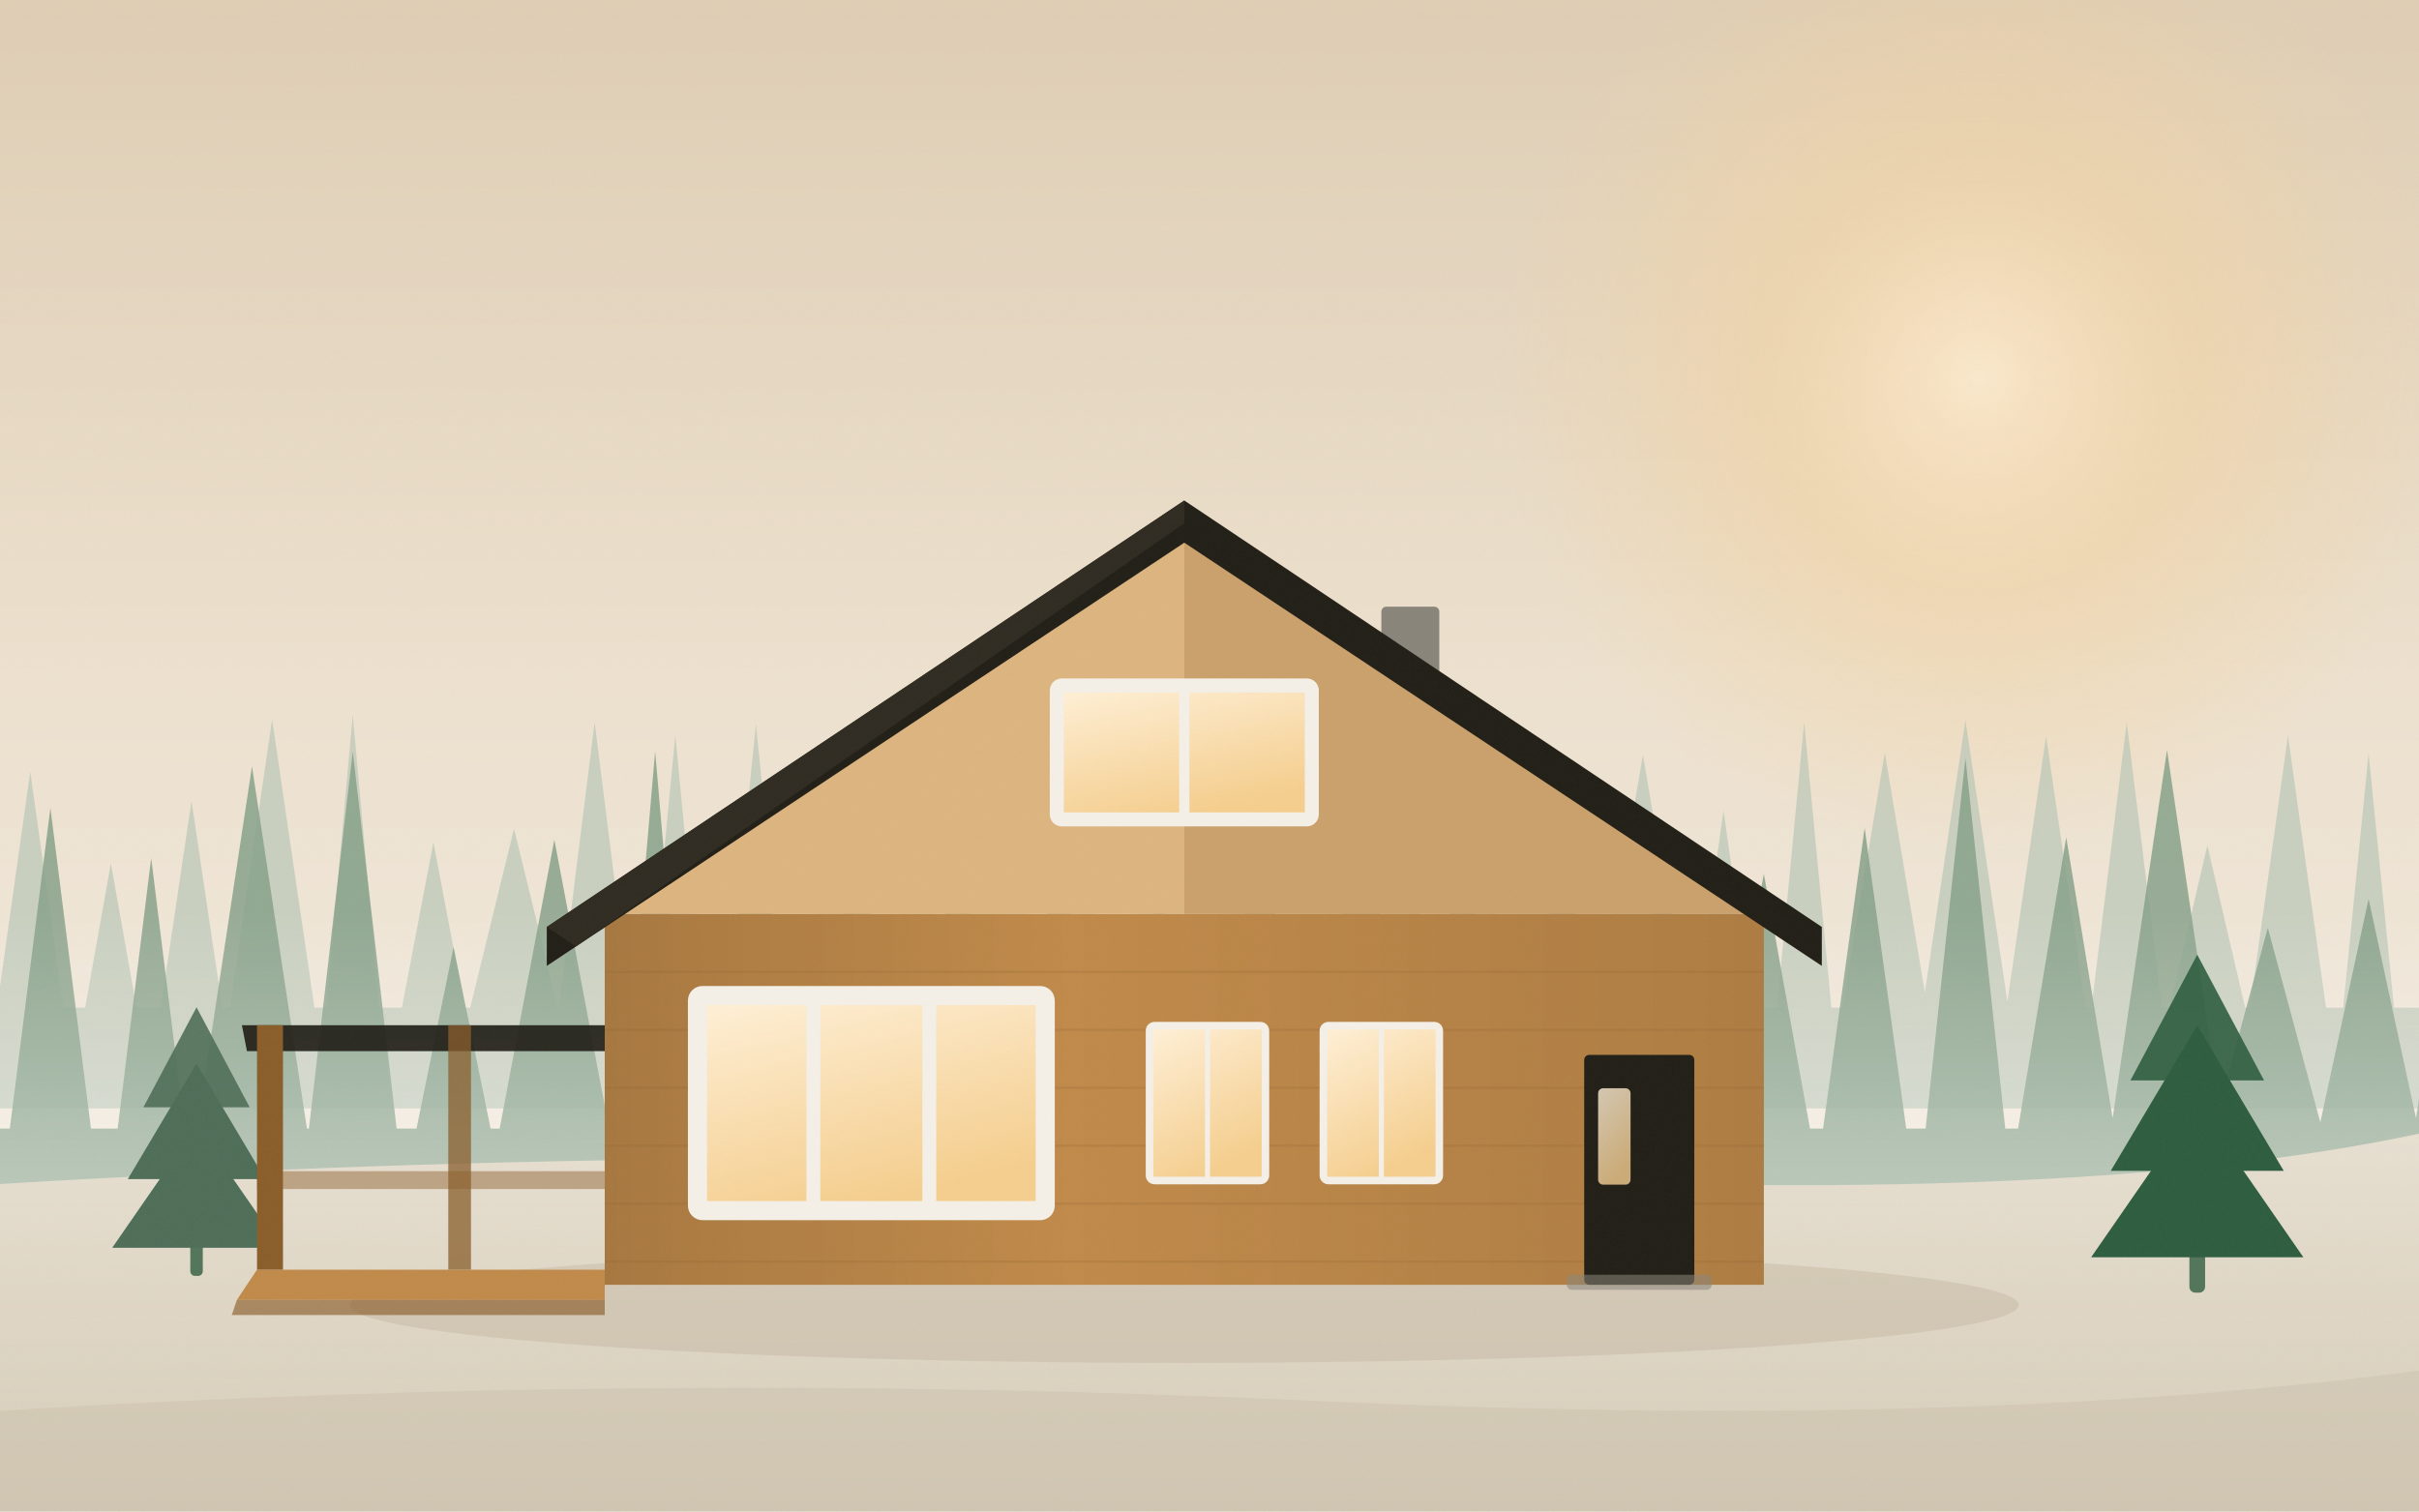
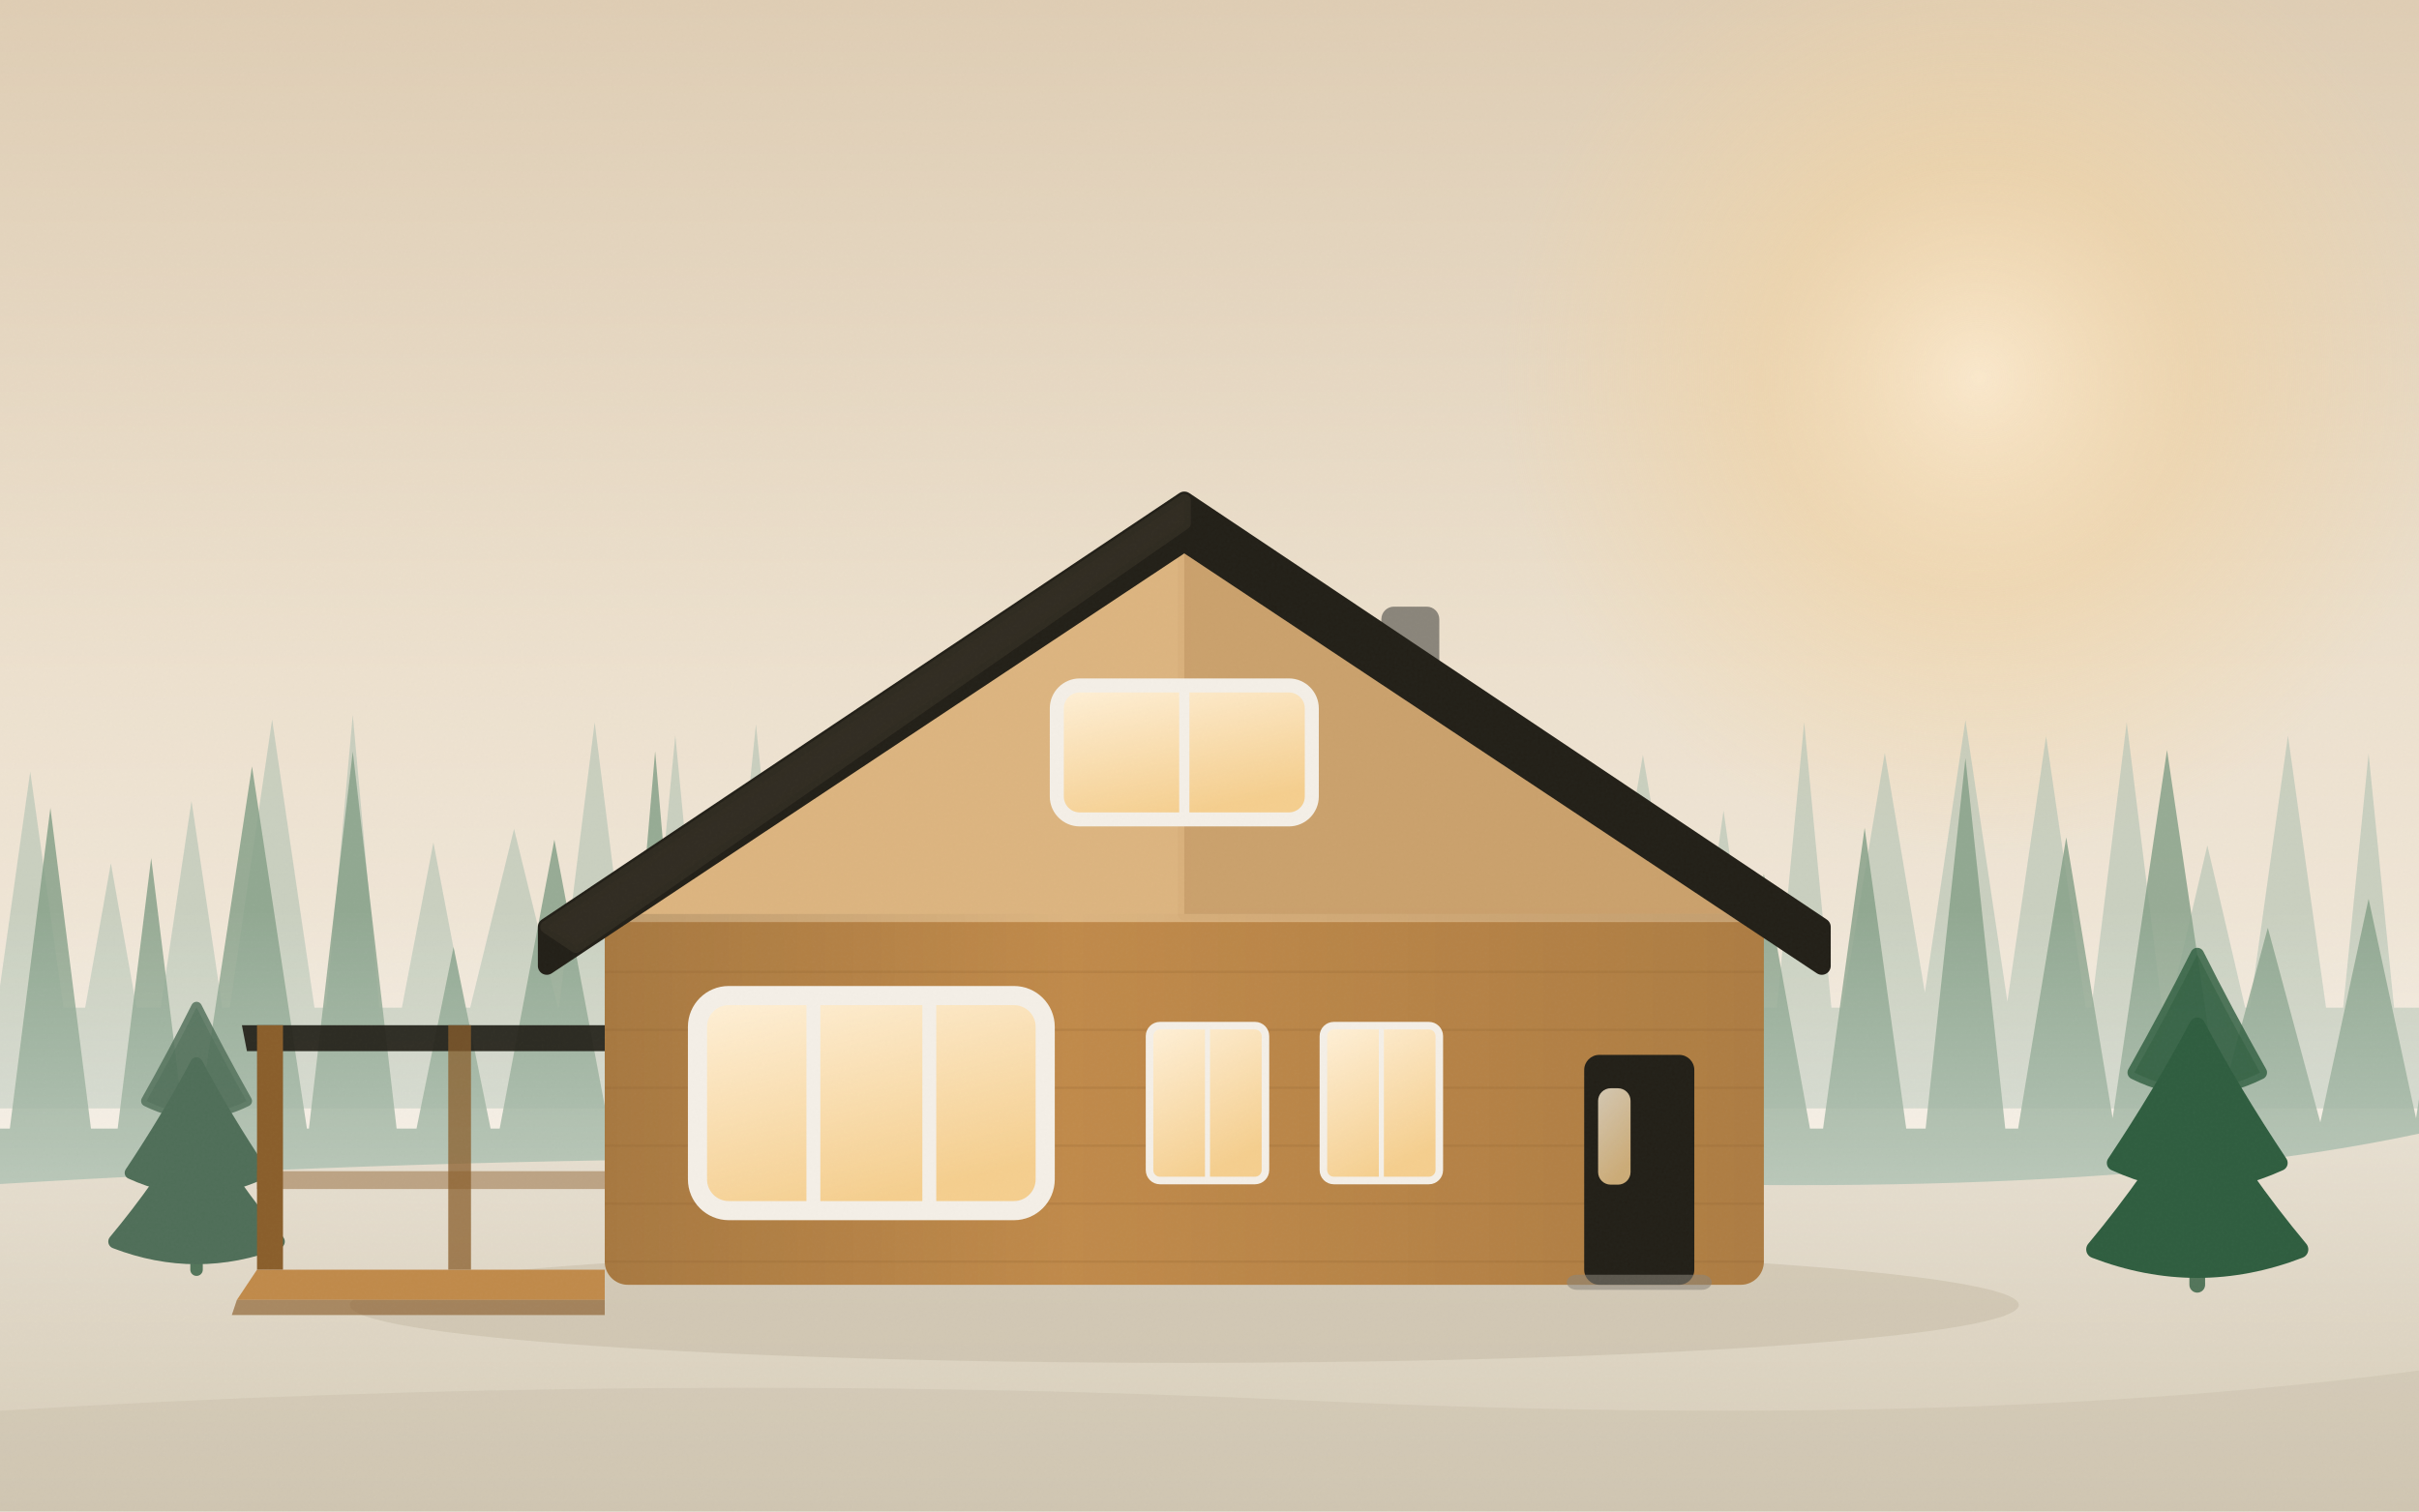
<svg xmlns="http://www.w3.org/2000/svg" viewBox="0 0 960 600" role="img" aria-label="Каркасный дом КД-17, 8×10 м, 118 м²">
  <defs>
    <linearGradient id="sky" x1="0" y1="0" x2="0" y2="1">
      <stop offset="0" stop-color="#DFCDB4" />
      <stop offset=".45" stop-color="#EDE1CE" />
      <stop offset="1" stop-color="#F4EFE7" />
    </linearGradient>
    <radialGradient id="sunGlow" cx=".5" cy=".5" r=".5">
      <stop offset="0" stop-color="#FBE9CC" stop-opacity=".95" />
      <stop offset=".45" stop-color="#F2D3A2" stop-opacity=".55" />
      <stop offset="1" stop-color="#F2D3A2" stop-opacity="0" />
    </radialGradient>
    <linearGradient id="glassGrad" x1="0" y1="0" x2=".4" y2="1">
      <stop offset="0" stop-color="#FFF1D8" />
      <stop offset="1" stop-color="#F5CE8E" />
    </linearGradient>
    <linearGradient id="wallShade" x1="0" y1="0" x2="1" y2="0">
      <stop offset="0" stop-color="#000" stop-opacity=".13" />
      <stop offset=".4" stop-color="#000" stop-opacity="0" />
      <stop offset="1" stop-color="#000" stop-opacity=".10" />
    </linearGradient>
    <linearGradient id="mist" x1="0" y1="0" x2="0" y2="1">
      <stop offset="0" stop-color="#fff" stop-opacity="0" />
      <stop offset="1" stop-color="#fff" stop-opacity=".55" />
    </linearGradient>
    <linearGradient id="groundGrad" x1="0" y1="0" x2="0" y2="1">
      <stop offset="0" stop-color="#E7DFD0" />
      <stop offset="1" stop-color="#D6CCB8" />
    </linearGradient>
    <filter id="grain">
      <feTurbulence type="fractalNoise" baseFrequency=".9" numOctaves="2" stitchTiles="stitch" />
      <feColorMatrix type="saturate" values="0" />
      <feComponentTransfer>
        <feFuncA type="linear" slope=".055" />
      </feComponentTransfer>
    </filter>
    <filter id="soft">
      <feGaussianBlur stdDeviation="6" />
    </filter>
  </defs>
  <rect width="960" height="600" fill="url(#sky)" />
  <circle cx="785.257" cy="150" r="190" fill="url(#sunGlow)" />
  <path d="M-20 440 L-36.0 400.0 L-20.0 317.1 L-4.0 400.0 L-1.2 400.0 L12.0 306.3 L25.2 400.0 L33.8 400.0 L44.0 342.7 L54.2 400.0 L63.8 400.0 L76.0 317.9 L88.2 400.0 L91.2 400.0 L108.0 285.6 L124.8 400.0 L129.5 400.0 L140.0 283.8 L150.5 400.0 L159.5 400.0 L172.0 334.4 L184.5 400.0 L186.6 400.0 L204.0 329.0 L221.4 400.0 L221.8 400.0 L236.0 286.7 L250.2 400.0 L257.6 400.0 L268.0 291.9 L278.4 400.0 L288.5 400.0 L300.0 287.5 L311.5 400.0 L317.6 400.0 L332.0 316.1 L346.4 400.0 L352.9 400.0 L364.0 304.1 L375.1 400.0 L378.3 400.0 L396.0 295.6 L413.7 400.0 L410.9 400.0 L428.0 337.3 L445.1 400.0 L443.5 400.0 L460.0 316.9 L476.5 400.0 L479.3 400.0 L492.0 324.3 L504.7 400.0 L507.9 400.0 L524.0 292.1 L540.1 400.0 L540.6 400.0 L556.0 324.8 L571.4 400.0 L572.7 400.0 L588.0 334.3 L603.3 400.0 L609.8 400.0 L620.0 298.4 L630.2 400.0 L634.9 400.0 L652.0 299.6 L669.1 400.0 L673.0 400.0 L684.0 321.7 L695.0 400.0 L705.2 400.0 L716.0 286.7 L726.8 400.0 L731.1 400.0 L748.0 298.8 L764.9 400.0 L763.0 400.0 L780.0 285.8 L797.0 400.0 L796.3 400.0 L812.0 292.2 L827.7 400.0 L830.0 400.0 L844.0 286.7 L858.0 400.0 L861.0 400.0 L876.0 335.6 L891.0 400.0 L892.9 400.0 L908.0 292.0 L923.1 400.0 L929.9 400.0 L940.0 299.1 L950.1 400.0 L962.0 400.0 L972.0 288.7 L982.0 400.0 L1000 440 Z" fill="#B9C6B7" opacity="0.7" />
  <path d="M-20 488 L-35.8 448.0 L-20.0 351.3 L-4.2 448.0 L3.9 448.0 L20.0 320.7 L36.1 448.0 L46.7 448.0 L60.0 340.6 L73.3 448.0 L78.2 448.0 L100.0 304.2 L121.8 448.0 L122.6 448.0 L140.0 298.3 L157.4 448.0 L165.3 448.0 L180.0 375.9 L194.7 448.0 L198.3 448.0 L220.0 333.3 L241.7 448.0 L247.1 448.0 L260.0 298.2 L272.9 448.0 L279.2 448.0 L300.0 321.9 L320.8 448.0 L321.4 448.0 L340.0 326.1 L358.6 448.0 L365.7 448.0 L380.0 319.5 L394.3 448.0 L406.5 448.0 L420.0 318.5 L433.5 448.0 L445.0 448.0 L460.0 351.1 L475.0 448.0 L478.7 448.0 L500.0 329.3 L521.3 448.0 L517.8 448.0 L540.0 317.0 L562.2 448.0 L566.4 448.0 L580.0 318.2 L593.6 448.0 L602.1 448.0 L620.0 327.1 L637.9 448.0 L647.1 448.0 L660.0 326.6 L672.9 448.0 L681.7 448.0 L700.0 346.9 L718.3 448.0 L723.5 448.0 L740.0 328.6 L756.5 448.0 L764.2 448.0 L780.0 300.9 L795.8 448.0 L800.9 448.0 L820.0 332.4 L839.1 448.0 L837.8 448.0 L860.0 297.7 L882.2 448.0 L878.5 448.0 L900.0 368.3 L921.5 448.0 L920.3 448.0 L940.0 356.8 L959.7 448.0 L958.2 448.0 L980.0 305.5 L1001.8 448.0 L1000 488 Z" fill="#87A189" opacity="0.85" />
  <rect x="0" y="360" width="960" height="130" fill="url(#mist)" opacity=".7" />
  <path d="M0 470 Q300 452 560 466 T960 450 V600 H0 Z" fill="url(#groundGrad)" />
  <g transform="translate(78 504) scale(0.62)">
-     <rect x="-4" y="-24" width="8" height="28" rx="3" fill="#2F5D3F" opacity=".8" />
-     <path d="M0 -168 L34 -104 H-34 Z" fill="#4F6E58" opacity=".9" />
-     <path d="M0 -132 L44 -58 H-44 Z" fill="#4F6E58" />
-     <path d="M0 -92 L54 -14 H-54 Z" fill="#4F6E58" />
+     <rect x="-4" y="-24" width="8" height="28" rx="4" fill="#2F5D3F" opacity=".8" />
+     <path d="M0 -168 Q14 -140 32 -108 Q16 -100 0 -100 Q-16 -100 -32 -108 Q-14 -140 0 -168 Z" fill="#4F6E58" opacity=".9" stroke="#4F6E58" stroke-width="7" stroke-linejoin="round" stroke-opacity=".9" />
+     <path d="M0 -132 Q18 -98 42 -62 Q20 -52 0 -52 Q-20 -52 -42 -62 Q-18 -98 0 -132 Z" fill="#4F6E58" stroke="#4F6E58" stroke-width="8" stroke-linejoin="round" />
+     <path d="M0 -92 Q22 -54 52 -18 Q26 -8 0 -8 Q-26 -8 -52 -18 Q-22 -54 0 -92 Z" fill="#4F6E58" stroke="#4F6E58" stroke-width="9" stroke-linejoin="round" />
  </g>
  <g>
    <ellipse cx="470" cy="518" rx="331.2" ry="23" fill="#C0B6A0" opacity=".45" />
    <g>
      <path d="M102 504 H240 V516 H94 Z" fill="#C08A4A" />
      <path d="M94 516 H240 v6 H92 Z" fill="#8A5E2B" opacity=".65" />
      <path d="M96 406.96 H240 v10.304 H98 Z" fill="#221F17" opacity=".92" />
      <rect x="102" y="406.96" width="10.304" height="97.04" fill="#8A5E2B" />
      <rect x="177.9" y="406.96" width="9.016" height="97.04" fill="#8A5E2B" opacity=".75" />
      <rect x="102" y="464.9" width="138" height="7.084" fill="#8A5E2B" opacity=".45" />
    </g>
-     <rect x="548.2" y="240.808" width="23" height="96.968" rx="2" fill="#8A857A" />
-     <rect x="240" y="362.8" width="460" height="147.2" fill="#C08A4A" />
-     <polygon points="240,362.8 470,206.4 700,362.8" fill="#DCB47F" />
-     <polygon points="470,206.4 700,362.8 470,362.8" fill="#8A5E2B" opacity=".22" />
-     <rect x="240" y="362.8" width="460" height="147.2" fill="url(#wallShade)" />
+     <rect x="548.2" y="240.808" width="23" height="96.968" rx="5" fill="#8A857A" />
+     <rect x="240" y="362.8" width="460" height="147.2" rx="9.2" fill="#C08A4A" />
+     <polygon points="240,362.8 470,206.4 700,362.8" fill="#DCB47F" stroke="#DCB47F" stroke-width="6.44" stroke-linejoin="round" />
+     <polygon points="470,206.4 700,362.8 470,362.8" fill="#8A5E2B" opacity=".22" stroke="#8A5E2B" stroke-width="5.152" stroke-linejoin="round" stroke-opacity=".22" />
+     <rect x="240" y="362.8" width="460" height="147.2" rx="9.2" fill="url(#wallShade)" />
    <line x1="240" y1="385.8" x2="700" y2="385.8" stroke="#8A5E2B" stroke-width=".9" opacity=".2" />
    <line x1="240" y1="408.8" x2="700" y2="408.8" stroke="#8A5E2B" stroke-width=".9" opacity=".2" />
    <line x1="240" y1="431.8" x2="700" y2="431.8" stroke="#8A5E2B" stroke-width=".9" opacity=".2" />
    <line x1="240" y1="454.8" x2="700" y2="454.8" stroke="#8A5E2B" stroke-width=".9" opacity=".2" />
    <line x1="240" y1="477.8" x2="700" y2="477.8" stroke="#8A5E2B" stroke-width=".9" opacity=".2" />
    <line x1="240" y1="500.8" x2="700" y2="500.8" stroke="#8A5E2B" stroke-width=".9" opacity=".2" />
-     <path d="M217 367.952 L470 198.672 L723 367.952 L723 383.408 L470 215.416 L217 383.408 Z" fill="#221F17" />
-     <path d="M217 367.952 L470 198.672 L470 207.688 L228.5 375.68  Z" fill="#332E23" opacity=".9" />
+     <path d="M217 367.952 L470 198.672 L723 367.952 L723 383.408 L470 215.416 L217 383.408 Z" fill="#221F17" stroke="#221F17" stroke-width="7.084" stroke-linejoin="round" />
+     <path d="M217 367.952 L470 198.672 L470 207.688 L228.5 375.68  Z" fill="#332E23" opacity=".9" stroke="#332E23" stroke-width="5.152" stroke-linejoin="round" stroke-opacity=".9" />
    <g>
-       <rect x="419.4" y="272.088" width="101.2" height="53.176" rx="2" fill="url(#glassGrad)" />
+       <rect x="419.4" y="272.088" width="101.2" height="53.176" rx="9.108" fill="url(#glassGrad)" />
      <line x1="470" y1="272.088" x2="470" y2="325.264" stroke="#F4EFE7" stroke-width="4.048" />
-       <rect x="419.4" y="272.088" width="101.2" height="53.176" rx="2" fill="none" stroke="#F4EFE7" stroke-width="5.566" />
+       <rect x="419.4" y="272.088" width="101.2" height="53.176" rx="9.108" fill="none" stroke="#F4EFE7" stroke-width="5.566" stroke-linejoin="round" />
    </g>
    <g>
-       <rect x="276.8" y="395.184" width="138" height="85.376" rx="2" fill="url(#glassGrad)" />
+       <rect x="276.8" y="395.184" width="138" height="85.376" rx="12.42" fill="url(#glassGrad)" />
      <line x1="322.8" y1="395.184" x2="322.8" y2="480.56" stroke="#F4EFE7" stroke-width="5.52" />
      <line x1="368.8" y1="395.184" x2="368.8" y2="480.56" stroke="#F4EFE7" stroke-width="5.52" />
-       <rect x="276.8" y="395.184" width="138" height="85.376" rx="2" fill="none" stroke="#F4EFE7" stroke-width="7.59" />
+       <rect x="276.8" y="395.184" width="138" height="85.376" rx="12.42" fill="none" stroke="#F4EFE7" stroke-width="7.59" stroke-linejoin="round" />
    </g>
    <g>
-       <rect x="456.2" y="407.137" width="46" height="61.471" rx="2" fill="url(#glassGrad)" />
+       <rect x="456.2" y="407.137" width="46" height="61.471" rx="4.14" fill="url(#glassGrad)" />
      <line x1="479.2" y1="407.137" x2="479.2" y2="468.607" stroke="#F4EFE7" stroke-width="2" />
-       <rect x="456.2" y="407.137" width="46" height="61.471" rx="2" fill="none" stroke="#F4EFE7" stroke-width="3" />
+       <rect x="456.2" y="407.137" width="46" height="61.471" rx="4.14" fill="none" stroke="#F4EFE7" stroke-width="3" stroke-linejoin="round" />
    </g>
    <g>
-       <rect x="525.2" y="407.137" width="46" height="61.471" rx="2" fill="url(#glassGrad)" />
+       <rect x="525.2" y="407.137" width="46" height="61.471" rx="4.14" fill="url(#glassGrad)" />
      <line x1="548.2" y1="407.137" x2="548.2" y2="468.607" stroke="#F4EFE7" stroke-width="2" />
-       <rect x="525.2" y="407.137" width="46" height="61.471" rx="2" fill="none" stroke="#F4EFE7" stroke-width="3" />
+       <rect x="525.2" y="407.137" width="46" height="61.471" rx="4.14" fill="none" stroke="#F4EFE7" stroke-width="3" stroke-linejoin="round" />
    </g>
    <g>
-       <rect x="628.7" y="418.736" width="43.7" height="91.264" rx="2" fill="#221F17" />
-       <rect x="634.22" y="431.984" width="12.88" height="38.272" rx="2" fill="url(#glassGrad)" opacity=".8" />
-       <rect x="621.8" y="506" width="57.5" height="6" rx="2" fill="#8A857A" opacity=".55" />
+       <rect x="628.7" y="418.736" width="43.7" height="91.264" rx="6" fill="#221F17" />
+       <rect x="634.22" y="431.984" width="12.88" height="38.272" rx="5" fill="url(#glassGrad)" opacity=".8" />
+       <rect x="621.8" y="506" width="57.5" height="6" rx="4" fill="#8A857A" opacity=".55" />
    </g>
  </g>
  <g transform="translate(872 510) scale(0.78)">
-     <rect x="-4" y="-24" width="8" height="28" rx="3" fill="#2F5D3F" opacity=".8" />
-     <path d="M0 -168 L34 -104 H-34 Z" fill="#2F5D3F" opacity=".9" />
-     <path d="M0 -132 L44 -58 H-44 Z" fill="#2F5D3F" />
-     <path d="M0 -92 L54 -14 H-54 Z" fill="#2F5D3F" />
+     <rect x="-4" y="-24" width="8" height="28" rx="4" fill="#2F5D3F" opacity=".8" />
+     <path d="M0 -168 Q14 -140 32 -108 Q16 -100 0 -100 Q-16 -100 -32 -108 Q-14 -140 0 -168 Z" fill="#2F5D3F" opacity=".9" stroke="#2F5D3F" stroke-width="7" stroke-linejoin="round" stroke-opacity=".9" />
+     <path d="M0 -132 Q18 -98 42 -62 Q20 -52 0 -52 Q-20 -52 -42 -62 Q-18 -98 0 -132 Z" fill="#2F5D3F" stroke="#2F5D3F" stroke-width="8" stroke-linejoin="round" />
+     <path d="M0 -92 Q22 -54 52 -18 Q26 -8 0 -8 Q-26 -8 -52 -18 Q-22 -54 0 -92 Z" fill="#2F5D3F" stroke="#2F5D3F" stroke-width="9" stroke-linejoin="round" />
  </g>
  <path d="M0 560 Q260 544 520 556 T960 544 V600 H0 Z" fill="#C0B6A0" opacity=".3" />
  <rect width="960" height="600" filter="url(#grain)" opacity=".45" />
</svg>
